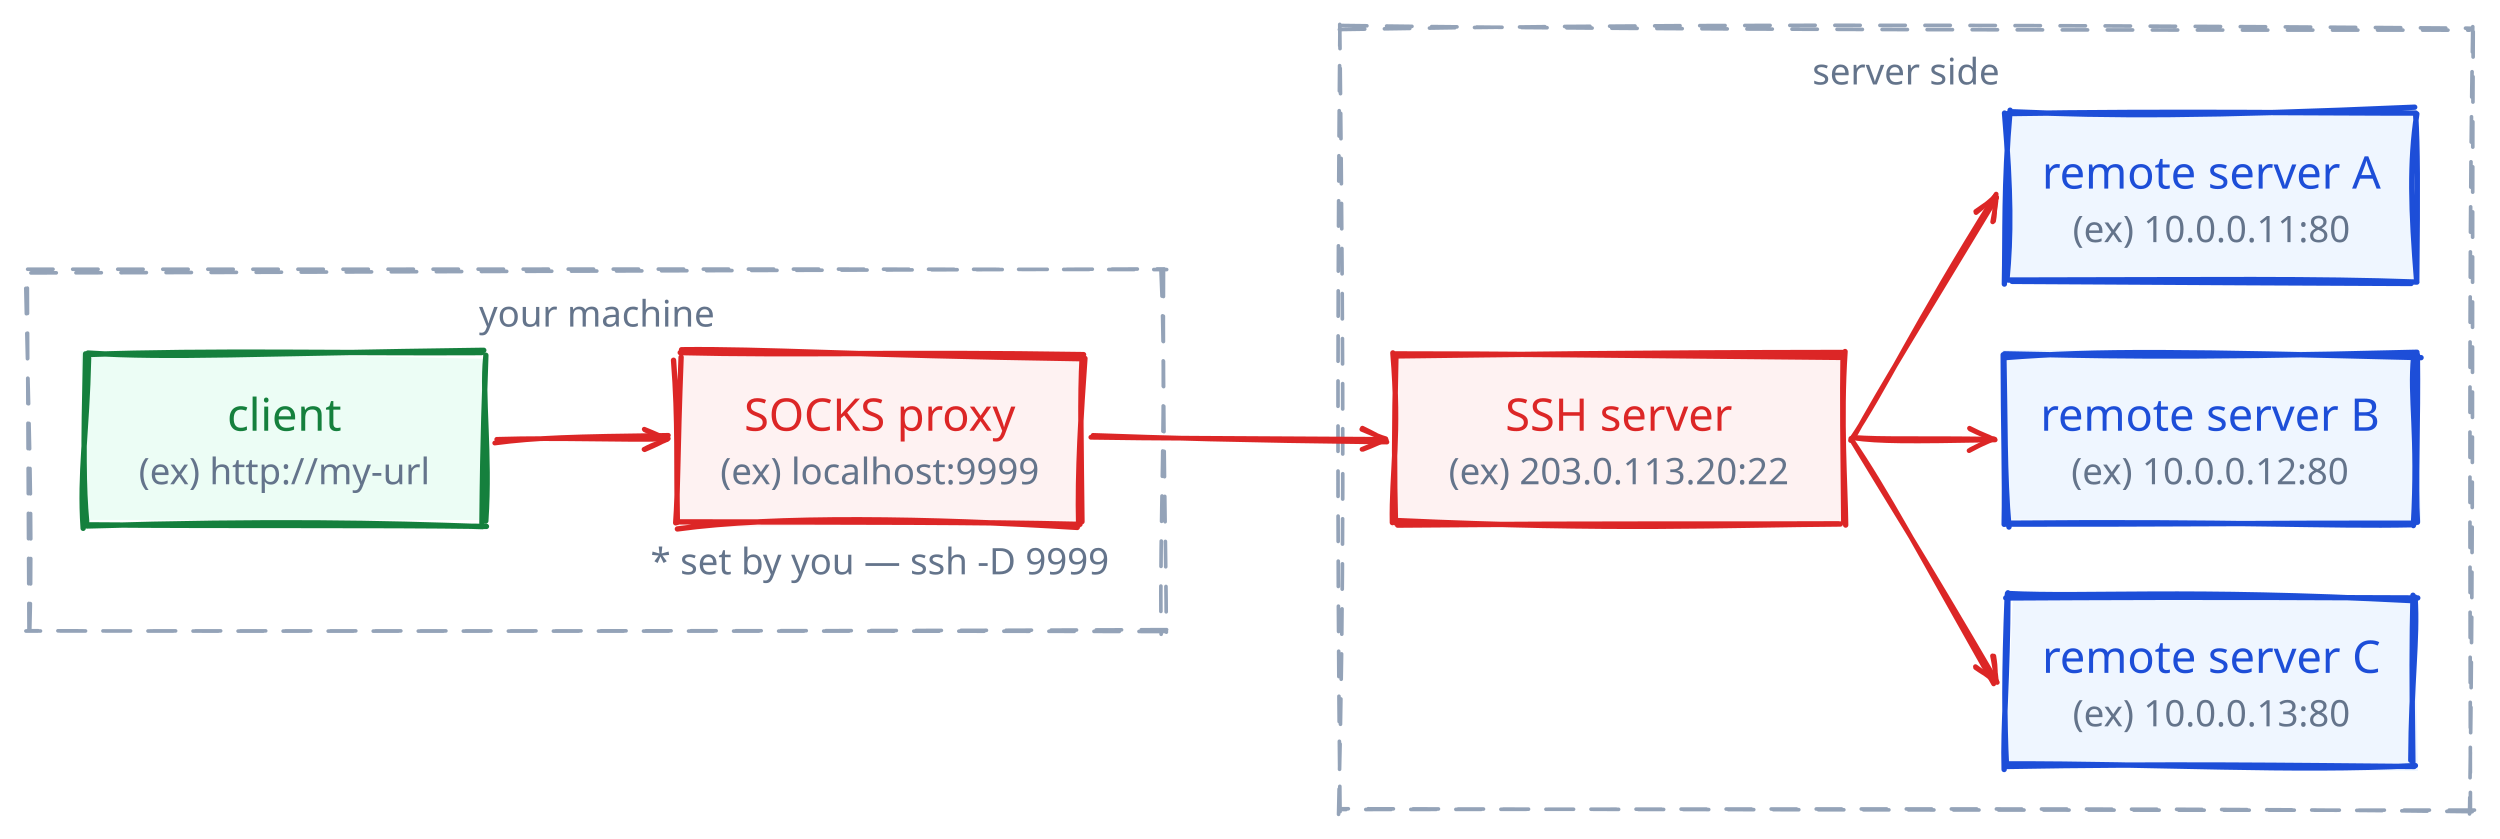
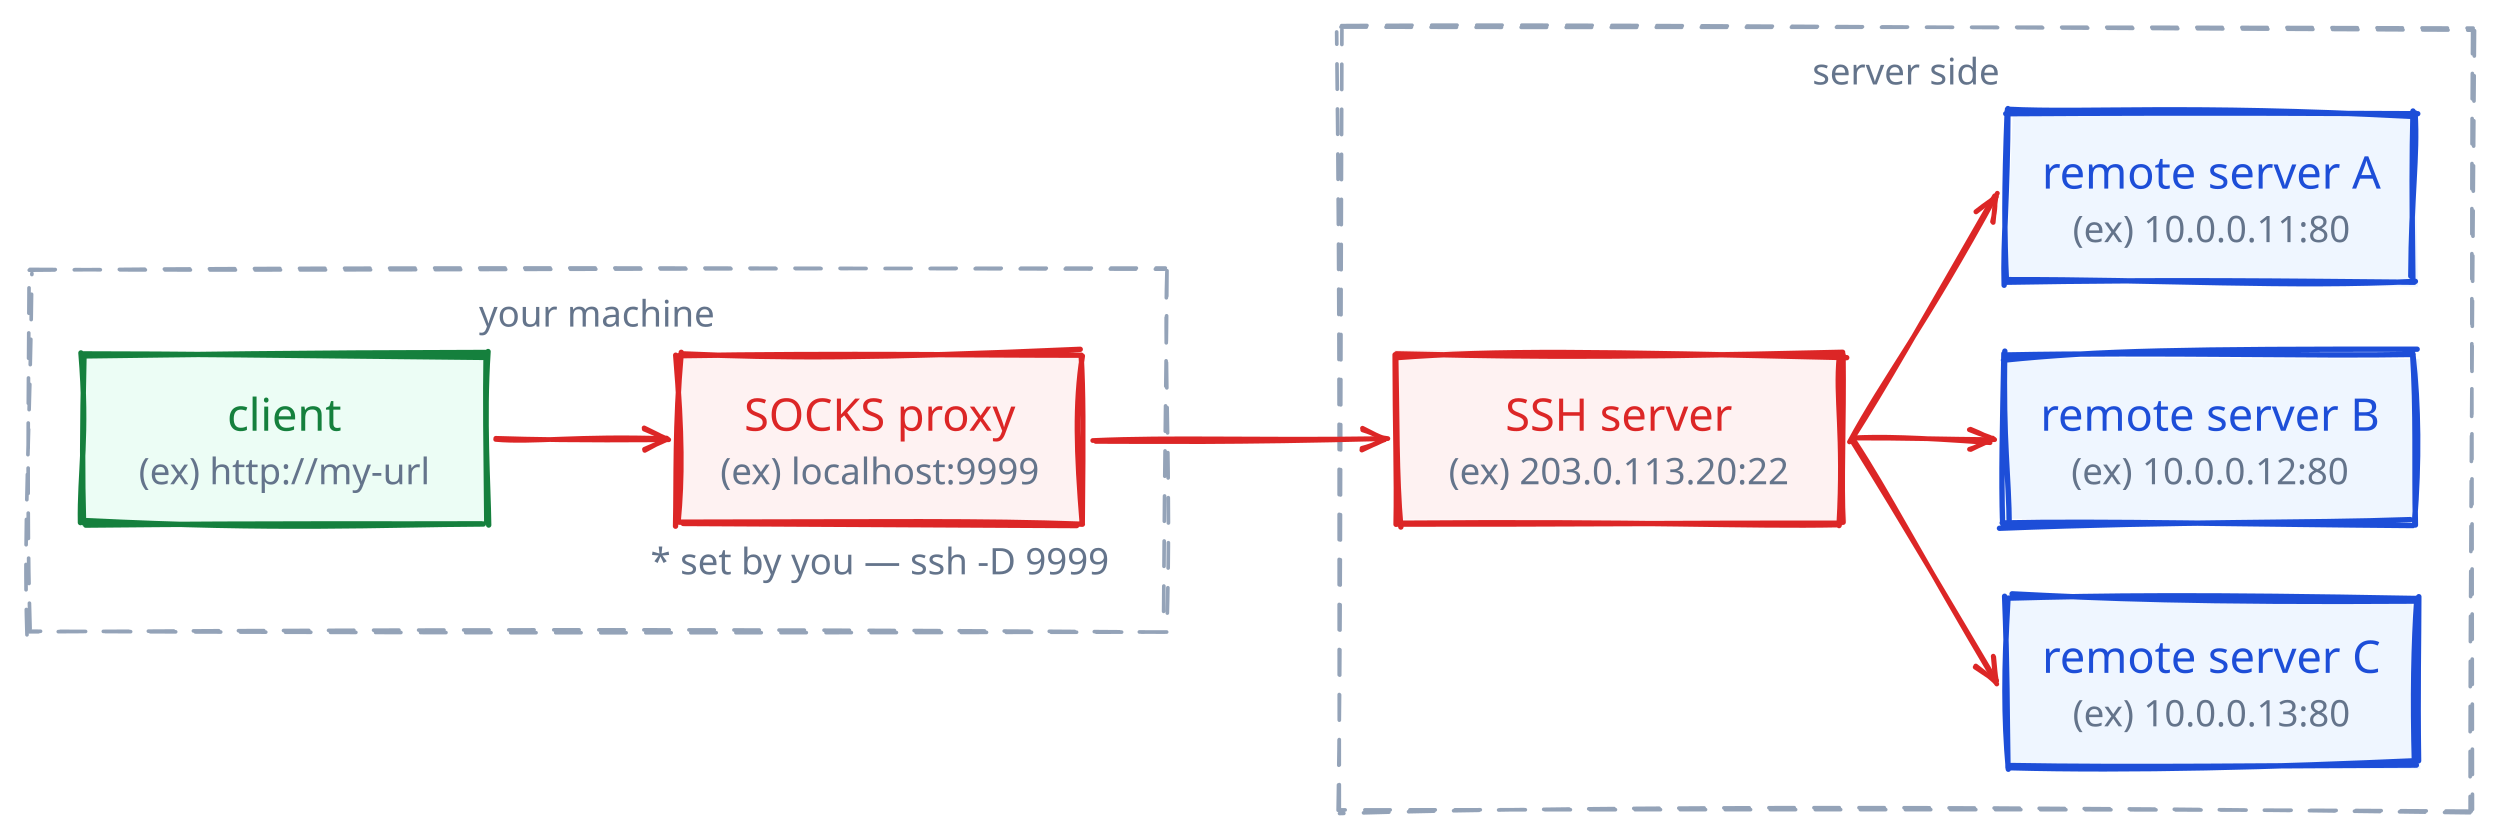
<svg xmlns="http://www.w3.org/2000/svg" viewBox="0 0 888 298" width="888" height="298" role="img" aria-label="ssh -D starts a SOCKS proxy on your machine; the SSH server opens a new connection per request" font-family="Gaegu, ui-rounded, sans-serif" text-anchor="middle" preserveAspectRatio="xMidYMid meet">
-   <path d="M10.984 96.939 C99.081 96.778, 186.851 96.322, 413.531 95.522 M9.827 95.631 C132.07 95.722, 254.028 95.397, 414.399 95.749 M412.38 96.194 C414.543 141.892, 411.729 187.076, 412.446 225.293 M413.276 96.323 C412.944 145.577, 414.191 196.575, 414.289 224.551 M414.373 223.658 C255.753 224.392, 97.454 223.951, 9.205 224.136 M413.572 224.313 C253.988 223.951, 93.842 224.384, 9.683 224.033 M10.586 223.4 C11.664 182.874, 10.028 144.567, 9.031 96.308 M10.297 223.342 C10.035 180.222, 9.894 135.13, 9.696 96.827" fill="none" stroke="#94a3b8" stroke-width="1.3" stroke-linecap="round" stroke-linejoin="round" stroke-dasharray="9 7" />
+   <path d="M10.632 95.696 C96.728 96.295, 182.8 95.43, 413.917 95.209 M10.394 95.971 C139.205 94.67, 268.606 95.272, 413.522 95.621 M414.483 96.775 C413.411 129.88, 416.114 168.538, 414.503 223.135 M414.516 96.166 C414.392 123.429, 413.741 150.81, 413.265 223.792 M413.698 224.535 C306.532 223.714, 197.666 223.243, 10.465 224.418 M414.397 224.496 C294.257 224.768, 174.495 225.025, 10.257 224.21 M9.582 225.493 C8.306 186.847, 10.726 152.856, 11.325 97.108 M10.693 223.248 C9.892 196.841, 9.787 170.455, 10.353 95.722" fill="none" stroke="#94a3b8" stroke-width="1.3" stroke-linecap="round" stroke-linejoin="round" stroke-dasharray="9 7" />
  <text x="212" y="116" font-size="13" fill="#64748b">your machine</text>
-   <path d="M476.522 9.056 C558.404 10.141, 642.833 10.734, 877.188 10.707 M475.755 10.489 C581.077 8.578, 685.622 8.553, 877.788 10.022 M878.49 11.257 C877.981 103.112, 878.706 196.586, 877.187 289.113 M878.322 9.475 C877.282 70.043, 877.137 130.418, 877.498 288.57 M878.924 287.746 C755.977 287.893, 632.419 287.639, 475.57 287.26 M878.121 288.305 C793.804 287.142, 708.755 287.232, 475.661 287.538 M475.454 289.256 C477.296 215.703, 477.453 144.781, 475.879 8.661 M475.99 288.311 C474.786 185.557, 475.267 83.119, 475.933 9.869" fill="none" stroke="#94a3b8" stroke-width="1.3" stroke-linecap="round" stroke-linejoin="round" stroke-dasharray="9 7" />
+   <path d="M476.548 9.099 C560.135 8.473, 643.651 9.599, 878.326 10.724 M476.313 9.616 C588.696 9.972, 700.705 9.301, 878.45 9.978 M878.947 10.899 C878.233 109.702, 877.297 209.878, 877.392 288.39 M878.281 10.099 C877.728 83.075, 878.081 156.993, 878.218 287.514 M877.306 288.684 C726.519 286.487, 573.27 285.992, 475.801 288.956 M877.799 288.121 C772.287 287.453, 666.886 287.484, 476.06 287.681 M475.725 287.699 C475.551 200.331, 476.057 115.965, 474.78 11.356 M475.309 287.802 C476.266 231.937, 476.054 175.359, 476.644 10.601" fill="none" stroke="#94a3b8" stroke-width="1.3" stroke-linecap="round" stroke-linejoin="round" stroke-dasharray="9 7" />
  <text x="677" y="30" font-size="13" fill="#64748b">server side</text>
-   <path d="M28.581 124.602 L171.591 127.424 L171.143 184.695 L31.527 184.675" fill="#ecfdf5" />
-   <path d="M31.253 125.397 C60.425 127.259, 89.547 125.543, 171.835 124.43 M30.782 125.942 C75.547 124.332, 121.482 125.527, 171.051 125.247 M172.537 126.861 C171.142 140.822, 174.146 160.952, 172.559 185.038 M172.574 126.184 C172.21 139.073, 171.487 152.094, 171.184 185.768 M171.4 187.063 C135.812 185.784, 96.85 184.849, 30.923 186.829 M172.787 186.984 C130.261 186.385, 88.485 186.896, 30.511 186.417 M29.536 187.659 C28.208 167.889, 30.897 153.291, 31.472 127.231 M30.771 185.164 C29.703 172.96, 29.586 160.78, 30.392 125.691" fill="none" stroke="#15803d" stroke-width="1.9" stroke-linecap="round" stroke-linejoin="round" />
+   <path d="M30.134 126.564 L173.378 124.374 L173.769 187.153 L28.38 187.095" fill="#ecfdf5" />
+   <path d="M29.608 125.698 C62.56 125.713, 99.187 126.168, 171.435 126.947 M29.665 126.431 C67.051 125.963, 101.832 125.336, 172.424 125.194 M173.363 124.868 C171.735 149.167, 173.411 171.904, 173.586 186.502 M172.647 125.637 C172.401 142.249, 172.583 156.429, 172.886 185.478 M171.671 186.122 C134.816 186.31, 99.317 188.346, 30.835 184.926 M171.079 186.055 C137.782 186.223, 103.15 185.801, 30.456 186.527 M28.569 185.627 C28.262 168.212, 31.194 154.648, 28.748 125.354 M29.686 185.732 C29.211 169.573, 29.231 152.416, 29.843 126.154" fill="none" stroke="#15803d" stroke-width="1.9" stroke-linecap="round" stroke-linejoin="round" />
  <text x="101" y="153" font-size="16" fill="#15803d">client</text>
  <text x="101" y="172" font-size="13" fill="#64748b">(ex) http://my-url</text>
-   <path d="M242.026 124.576 L385.225 126.595 L385.087 184.801 L240.354 187.561" fill="#fef2f2" />
-   <path d="M242.08 124.223 C271.564 123.889, 300.909 126.111, 384.643 127.428 M241.617 125.243 C281.537 126.253, 320.719 124.928, 384.888 125.957 M385.366 127.298 C384.008 146.453, 382.657 167.59, 383.123 186.563 M384.406 126.142 C383.543 141.468, 384.053 158.151, 384.315 185.299 M382.63 187.349 C331.15 184.106, 274.811 183.129, 240.608 187.885 M383.604 186.24 C346.004 185.383, 308.625 185.446, 241.118 185.37 M240.603 185.566 C240.214 165.398, 240.944 149.561, 239.239 127.957 M240.002 185.714 C240.841 174.638, 240.536 162.534, 241.929 126.868" fill="none" stroke="#dc2626" stroke-width="1.9" stroke-linecap="round" stroke-linejoin="round" />
+   <path d="M239.482 126.553 L382.939 125.005 L383.883 186.009 L241.023 185.487" fill="#fef2f2" />
+   <path d="M242.913 125.703 C276.826 127.208, 309.897 127.37, 383.698 124.074 M240.987 126.355 C297.907 125.418, 354.986 126.225, 384.082 126.161 M384.456 126.462 C381.843 143.713, 382.314 160.179, 384.417 186.189 M384.061 126.958 C384.701 138.692, 384.79 151.406, 384.427 185.951 M382.437 186.691 C345.376 186.521, 310.858 186.332, 242.687 185.941 M384.47 186.195 C348.741 184.876, 314.366 185.391, 241.322 185.473 M239.949 186.904 C240.323 169.88, 239.671 151.285, 241.987 125.145 M240.867 185.437 C242.334 169.907, 242.359 154.71, 240.006 126.167" fill="none" stroke="#dc2626" stroke-width="1.9" stroke-linecap="round" stroke-linejoin="round" />
  <text x="312.5" y="153" font-size="16" fill="#dc2626">SOCKS proxy</text>
  <text x="312.5" y="172" font-size="13" fill="#64748b">(ex) localhost:9999</text>
  <text x="312.5" y="204" font-size="13" fill="#64748b">* set by you — ssh -D 9999</text>
-   <path d="M496.134 126.564 L655.378 124.374 L655.769 187.153 L494.38 187.095" fill="#fef2f2" />
-   <path d="M495.608 125.698 C532.378 125.684, 572.823 126.139, 653.435 126.947 M495.665 126.431 C537.138 125.924, 576.007 125.297, 654.424 125.194 M655.363 124.868 C653.735 149.167, 655.411 171.904, 655.586 186.502 M654.647 125.637 C654.401 142.249, 654.583 156.429, 654.886 185.478 M653.671 186.122 C612.689 186.401, 573.063 188.437, 496.835 184.926 M653.079 186.055 C615.928 186.278, 577.441 185.856, 496.456 186.527 M494.569 185.627 C494.262 168.212, 497.194 154.648, 494.748 125.354 M495.686 185.732 C495.211 169.573, 495.231 152.416, 495.843 126.154" fill="none" stroke="#dc2626" stroke-width="1.9" stroke-linecap="round" stroke-linejoin="round" />
+   <path d="M495.271 124.324 L653.432 124.947 L655.968 185.276 L496.216 184.544" fill="#fef2f2" />
+   <path d="M495.737 127.06 C531.673 124.328, 566.47 124.86, 655.959 127.037 M496.025 125.677 C526.905 126.281, 559.099 127.504, 654.496 125.124 M653.342 126.541 C651.87 141.514, 655.067 153.888, 653.229 186.688 M654.658 125.977 C654.968 149.354, 653.907 172.875, 654.682 185.505 M653.154 186.38 C620.43 187.049, 585.955 185.103, 496.222 185.84 M653.737 185.832 C602.283 185.759, 551.982 186.254, 496.205 186.167 M497.584 187.207 C495.944 169.097, 496.245 147.7, 495.8 127.64 M495.874 186.245 C496.224 169.46, 495.554 152.117, 495.529 126.024" fill="none" stroke="#dc2626" stroke-width="1.9" stroke-linecap="round" stroke-linejoin="round" />
  <text x="575" y="153" font-size="16" fill="#dc2626">SSH server</text>
  <text x="575" y="172" font-size="13" fill="#64748b">(ex) 203.0.113.20:22</text>
-   <path d="M711.482 40.553 L856.939 39.005 L857.883 100.009 L713.023 99.487" fill="#eff6ff" />
-   <path d="M714.913 39.703 C749.305 41.21, 782.855 41.372, 857.698 38.074 M712.987 40.355 C770.706 39.419, 828.586 40.226, 858.082 40.161 M858.456 40.462 C855.843 57.713, 856.314 74.179, 858.417 100.189 M858.061 40.958 C858.701 52.692, 858.79 65.406, 858.427 99.951 M856.437 100.691 C818.857 100.536, 783.82 100.347, 714.687 99.941 M858.47 100.195 C822.257 98.867, 787.396 99.382, 713.322 99.473 M711.949 100.904 C712.323 83.88, 711.671 65.285, 713.987 39.145 M712.867 99.437 C714.334 83.907, 714.359 68.71, 712.006 40.167" fill="none" stroke="#1d4ed8" stroke-width="1.9" stroke-linecap="round" stroke-linejoin="round" />
+   <path d="M714.931 41.381 L857.635 40.507 L858.861 101.872 L712.409 100.018" fill="#eff6ff" />
+   <path d="M713.052 38.805 C741.876 40.228, 775.186 37.099, 856.348 41.324 M712.439 40.405 C746.406 40.212, 778.192 39.989, 858.791 40.39 M857.845 40.088 C858.774 55.671, 856.457 69.48, 856.315 98.067 M857.093 39.434 C856.719 55.645, 856.655 68.919, 857.069 99.987 M857.95 99.941 C813.69 102.183, 767.43 99.226, 712.751 99.327 M857.519 100.263 C814.255 99.889, 768.129 99.246, 712.937 100.248 M711.867 101.327 C711.424 85.094, 713.146 69.584, 713.225 38.562 M712.715 100.021 C711.916 84.279, 711.881 67.057, 712.955 39.46" fill="none" stroke="#1d4ed8" stroke-width="1.9" stroke-linecap="round" stroke-linejoin="round" />
  <text x="785.5" y="67" font-size="16" fill="#1d4ed8">remote server A</text>
  <text x="785.5" y="86" font-size="13" fill="#64748b">(ex) 10.0.0.11:80</text>
-   <path d="M711.271 124.324 L857.432 124.947 L859.968 185.276 L712.216 184.544" fill="#eff6ff" />
-   <path d="M711.737 127.06 C745.007 124.375, 777.138 124.907, 859.959 127.037 M712.025 125.677 C740.495 126.191, 770.28 127.414, 858.496 125.124 M857.342 126.541 C855.87 141.514, 859.067 153.888, 857.229 186.688 M858.658 125.977 C858.968 149.354, 857.907 172.875, 858.682 185.505 M857.154 186.38 C827.05 187.041, 795.194 185.095, 712.222 185.84 M857.737 185.832 C810.139 185.765, 763.693 186.26, 712.205 186.167 M713.584 187.207 C711.944 169.097, 712.245 147.7, 711.8 127.64 M711.874 186.245 C712.224 169.46, 711.554 152.117, 711.529 126.024" fill="none" stroke="#1d4ed8" stroke-width="1.9" stroke-linecap="round" stroke-linejoin="round" />
+   <path d="M713.171 127.039 L859.429 127.492 L858.896 187.162 L710.129 184.166" fill="#eff6ff" />
+   <path d="M711.621 127.947 C745.255 124.478, 776.95 123.973, 858.572 124.041 M712.636 126.075 C767.399 125.033, 821.654 126.56, 857.137 125.904 M856.886 124.494 C858.339 146.651, 857.513 166.024, 857.96 186.485 M857.101 126.075 C859.121 144.009, 859.329 164.055, 857.639 185.237 M856.147 184.564 C818.84 185.946, 775.912 185.044, 710.205 187.644 M857.087 186.678 C801.031 186.253, 744.846 184.983, 711.18 185.745 M713.687 187.105 C713.592 168.981, 711.424 156.76, 712.121 124.714 M711.327 185.961 C710.792 169.058, 711.274 151.776, 711.773 125.587" fill="none" stroke="#1d4ed8" stroke-width="1.9" stroke-linecap="round" stroke-linejoin="round" />
  <text x="785" y="153" font-size="16" fill="#1d4ed8">remote server B</text>
  <text x="785" y="172" font-size="13" fill="#64748b">(ex) 10.0.0.12:80</text>
-   <path d="M714.931 213.381 L857.635 212.507 L858.861 273.872 L712.409 272.018" fill="#eff6ff" />
-   <path d="M713.052 210.805 C741.876 212.228, 775.186 209.099, 856.348 213.324 M712.439 212.405 C746.406 212.212, 778.192 211.989, 858.791 212.39 M857.845 212.088 C858.774 227.671, 856.457 241.48, 856.315 270.067 M857.093 211.434 C856.719 227.645, 856.655 240.919, 857.069 271.987 M857.95 271.941 C813.69 274.183, 767.43 271.226, 712.751 271.327 M857.519 272.263 C814.255 271.889, 768.129 271.246, 712.937 272.248 M711.867 273.327 C711.424 257.094, 713.146 241.584, 713.225 210.562 M712.715 272.021 C711.916 256.279, 711.881 239.057, 712.955 211.46" fill="none" stroke="#1d4ed8" stroke-width="1.9" stroke-linecap="round" stroke-linejoin="round" />
+   <path d="M713.643 213.106 L856.673 212.284 L859.705 273.274 L713.468 271.823" fill="#eff6ff" />
+   <path d="M714.695 210.927 C745.603 212.52, 780.084 214.047, 858.93 213.516 M712.477 212.49 C747.635 211.505, 781.722 211.141, 858.238 212.576 M859.168 211.939 C859.159 227.317, 858.716 244.347, 859.088 270.244 M858.455 212.447 C857.343 228.7, 856.933 247.352, 857.608 271.798 M859.077 270.164 C808.055 272.447, 756.692 273.864, 714.046 272.705 M858.299 271.775 C808.184 271.903, 758.415 272.683, 713.578 271.902 M713.36 273.235 C711.703 254.794, 711.826 237.528, 713.196 213.327 M713.236 272.647 C712.917 254.633, 713.008 236.421, 712.028 211.785" fill="none" stroke="#1d4ed8" stroke-width="1.9" stroke-linecap="round" stroke-linejoin="round" />
  <text x="785.5" y="239" font-size="16" fill="#1d4ed8">remote server C</text>
  <text x="785.5" y="258" font-size="13" fill="#64748b">(ex) 10.0.0.13:80</text>
-   <path d="M175.734 157.363 C190.305 155.432, 203.518 155.079, 237.4 154.629 M176.445 156.053 C199.336 155.341, 221.871 156.41, 236.396 155.933" fill="none" stroke="#dc2626" stroke-width="1.7" stroke-linecap="round" stroke-linejoin="round" />
-   <path d="M237.381 155.759 C234.893 155.233, 233.206 154.728, 228.991 152.671 M236.882 156.11 C235.058 155.091, 232.993 154.135, 228.836 152.46" fill="none" stroke="#dc2626" stroke-width="1.7" stroke-linecap="round" stroke-linejoin="round" />
-   <path d="M237.022 156.025 C234.798 157.233, 233.139 157.276, 228.761 159.609 M237.037 155.902 C235.113 156.872, 233.556 157.791, 228.953 159.735" fill="none" stroke="#dc2626" stroke-width="1.7" stroke-linecap="round" stroke-linejoin="round" />
-   <path d="M657.312 156.464 C669.916 137.757, 678.55 117.592, 709.034 68.952 M658.089 155.929 C669.381 135.447, 681.522 116.103, 709.181 70.277" fill="none" stroke="#dc2626" stroke-width="1.7" stroke-linecap="round" stroke-linejoin="round" />
-   <path d="M708.739 69.596 C707.456 71.118, 705.788 72.244, 701.89 75.503 M709.113 69.951 C707.241 71.411, 704.945 72.845, 701.794 75.114" fill="none" stroke="#dc2626" stroke-width="1.7" stroke-linecap="round" stroke-linejoin="round" />
-   <path d="M708.656 70.312 C708.342 71.777, 708.85 74.652, 708.11 78.503 M709.034 69.857 C708.982 72.071, 708.732 73.811, 707.803 78.799" fill="none" stroke="#dc2626" stroke-width="1.7" stroke-linecap="round" stroke-linejoin="round" />
-   <path d="M658.297 155.551 C667.786 156.831, 677.243 156.819, 708.69 156.254 M658.062 155.358 C669.419 156.161, 679.6 155.578, 708.58 155.998" fill="none" stroke="#dc2626" stroke-width="1.7" stroke-linecap="round" stroke-linejoin="round" />
-   <path d="M707.626 155.861 C706.063 154.901, 704.841 154.833, 699.567 152.116 M707.959 156.039 C705.489 154.94, 703.22 154.089, 699.8 152.408" fill="none" stroke="#dc2626" stroke-width="1.7" stroke-linecap="round" stroke-linejoin="round" />
-   <path d="M708.027 155.849 C705.95 156.509, 704.676 157.377, 699.418 160.07 M708.145 155.872 C705.37 157.086, 702.293 158.487, 699.944 159.723" fill="none" stroke="#dc2626" stroke-width="1.7" stroke-linecap="round" stroke-linejoin="round" />
-   <path d="M657.422 155.748 C670.205 174.445, 681.265 195.451, 708.152 242.926 M657.695 156.284 C669.707 176.221, 682.078 195.455, 709.428 242.394" fill="none" stroke="#dc2626" stroke-width="1.7" stroke-linecap="round" stroke-linejoin="round" />
-   <path d="M708.822 241.612 C708.637 239.709, 708.992 237.774, 708.196 233.043 M709.089 241.853 C708.793 238.595, 708.306 235.733, 707.75 232.974" fill="none" stroke="#dc2626" stroke-width="1.7" stroke-linecap="round" stroke-linejoin="round" />
-   <path d="M709.225 242.213 C707.514 240.392, 705.697 239.933, 701.734 237.112 M708.856 242.062 C706.547 240.352, 703.823 238.419, 701.679 236.79" fill="none" stroke="#dc2626" stroke-width="1.7" stroke-linecap="round" stroke-linejoin="round" />
-   <path d="M388.234 154.651 C413.332 155.549, 439.05 156.359, 492.633 157.016 M387.467 155.32 C410.334 155.713, 433.786 155.661, 492.113 156.055" fill="none" stroke="#dc2626" stroke-width="1.7" stroke-linecap="round" stroke-linejoin="round" />
-   <path d="M491.859 156.331 C490.211 155.324, 488.127 154.116, 483.931 152.095 M492.2 155.826 C490.269 155.308, 488.735 154.557, 483.716 152.5" fill="none" stroke="#dc2626" stroke-width="1.7" stroke-linecap="round" stroke-linejoin="round" />
-   <path d="M492.385 156.253 C489.767 157.09, 488.082 158.101, 484.093 159.602 M492.046 156.153 C489.609 156.815, 487.451 158.257, 483.793 159.602" fill="none" stroke="#dc2626" stroke-width="1.7" stroke-linecap="round" stroke-linejoin="round" />
+   <path d="M176.068 156.078 C189.551 157.263, 204.784 154.709, 236.933 155.809 M176.114 155.694 C189.311 156.112, 203.649 156.442, 237.53 156.203" fill="none" stroke="#dc2626" stroke-width="1.7" stroke-linecap="round" stroke-linejoin="round" />
+   <path d="M236.779 156.149 C235.547 155.295, 232.992 154.006, 228.793 151.993 M237.029 155.977 C234.978 154.974, 233.191 154.299, 228.84 152.419" fill="none" stroke="#dc2626" stroke-width="1.7" stroke-linecap="round" stroke-linejoin="round" />
+   <path d="M236.739 155.596 C235.254 156.765, 233.384 157.538, 229.02 159.977 M237.113 155.951 C235.011 157.007, 232.485 158.035, 228.924 159.587" fill="none" stroke="#dc2626" stroke-width="1.7" stroke-linecap="round" stroke-linejoin="round" />
+   <path d="M656.931 156.97 C669.098 134.427, 683.634 116.178, 709.451 68.639 M658.106 155.556 C669.778 137.185, 681.036 117.335, 708.496 69.562" fill="none" stroke="#dc2626" stroke-width="1.7" stroke-linecap="round" stroke-linejoin="round" />
+   <path d="M709.096 69.856 C707.335 71.319, 705.57 72.382, 701.873 75.278 M709.02 69.793 C707.552 71.179, 705.702 72.128, 701.838 75.196" fill="none" stroke="#dc2626" stroke-width="1.7" stroke-linecap="round" stroke-linejoin="round" />
+   <path d="M708.626 69.861 C708.599 71.584, 708.904 74.196, 707.75 78.726 M708.959 70.039 C708.558 72.552, 708.346 75.313, 707.982 79.018" fill="none" stroke="#dc2626" stroke-width="1.7" stroke-linecap="round" stroke-linejoin="round" />
+   <path d="M658.084 155.529 C667.882 155.028, 680.175 155.273, 706.866 157.245 M658.452 155.603 C675.087 155.5, 690.791 156.041, 708.503 156.166" fill="none" stroke="#dc2626" stroke-width="1.7" stroke-linecap="round" stroke-linejoin="round" />
+   <path d="M707.814 155.919 C706.429 154.923, 704.51 154.71, 699.51 152.628 M707.902 156.091 C706.011 155.298, 704.294 154.236, 699.92 152.457" fill="none" stroke="#dc2626" stroke-width="1.7" stroke-linecap="round" stroke-linejoin="round" />
+   <path d="M707.822 155.612 C706.019 156.532, 704.766 157.419, 700.013 159.653 M708.089 155.853 C705.217 157.126, 702.149 158.795, 699.567 159.584" fill="none" stroke="#dc2626" stroke-width="1.7" stroke-linecap="round" stroke-linejoin="round" />
+   <path d="M658.7 156.661 C670.308 174.264, 681.397 195.993, 709.255 242.961 M657.551 156.193 C676.602 186.803, 694.177 216.818, 709.085 241.958" fill="none" stroke="#dc2626" stroke-width="1.7" stroke-linecap="round" stroke-linejoin="round" />
+   <path d="M709.075 241.566 C708.721 239.73, 708.563 237.806, 708.168 233.386 M708.829 241.781 C708.572 239.98, 708.503 237.99, 708.001 233.078" fill="none" stroke="#dc2626" stroke-width="1.7" stroke-linecap="round" stroke-linejoin="round" />
+   <path d="M708.859 242.331 C707.411 240.972, 705.527 239.413, 701.8 236.568 M709.2 241.826 C707.445 240.997, 706.088 239.935, 701.586 236.973" fill="none" stroke="#dc2626" stroke-width="1.7" stroke-linecap="round" stroke-linejoin="round" />
+   <path d="M389.198 156.786 C411.093 156.787, 435.892 157.286, 492.967 155.788 M388.143 156.477 C416.593 155.188, 445.919 156.497, 492.034 155.79" fill="none" stroke="#dc2626" stroke-width="1.7" stroke-linecap="round" stroke-linejoin="round" />
+   <path d="M492.271 155.677 C489.851 155.511, 488.907 154.164, 484.04 152.701 M491.825 156.182 C489.02 154.577, 486.317 153.389, 483.964 152.12" fill="none" stroke="#dc2626" stroke-width="1.7" stroke-linecap="round" stroke-linejoin="round" />
+   <path d="M491.591 156.247 C490.115 156.752, 488.349 158.08, 483.797 159.233 M492.134 155.789 C489.249 157.24, 486.234 158.704, 483.728 159.864" fill="none" stroke="#dc2626" stroke-width="1.7" stroke-linecap="round" stroke-linejoin="round" />
</svg>
